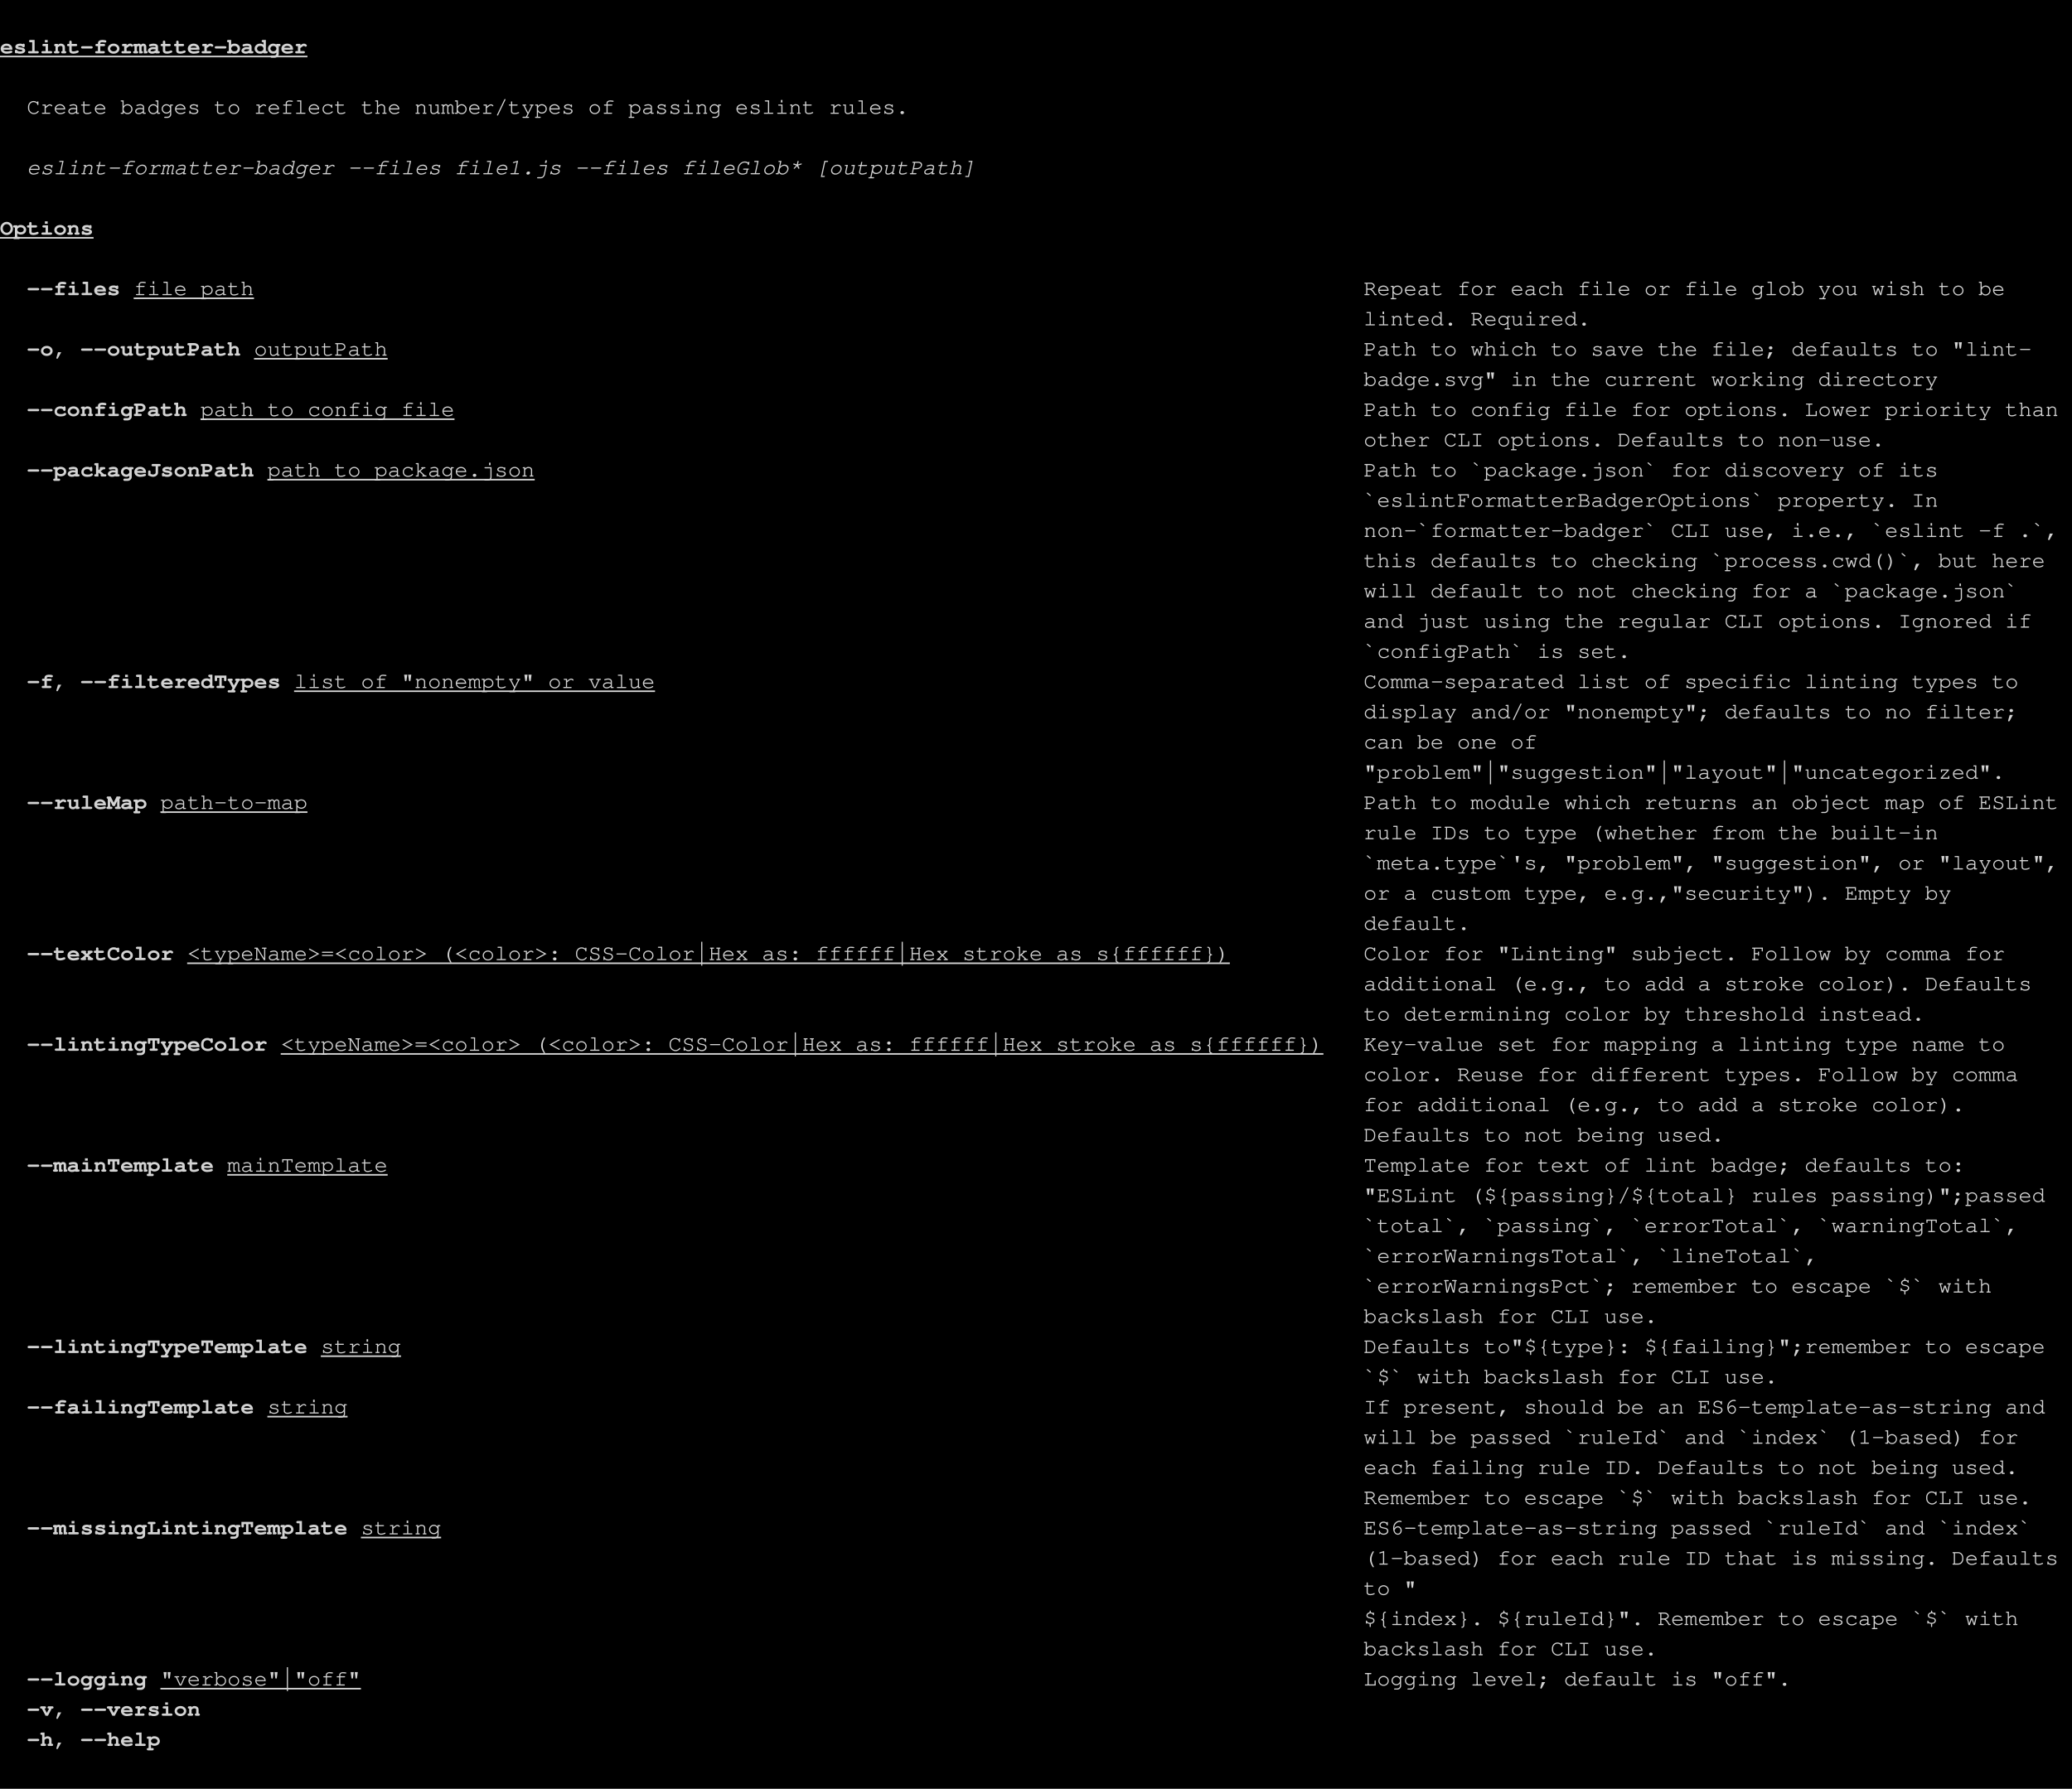
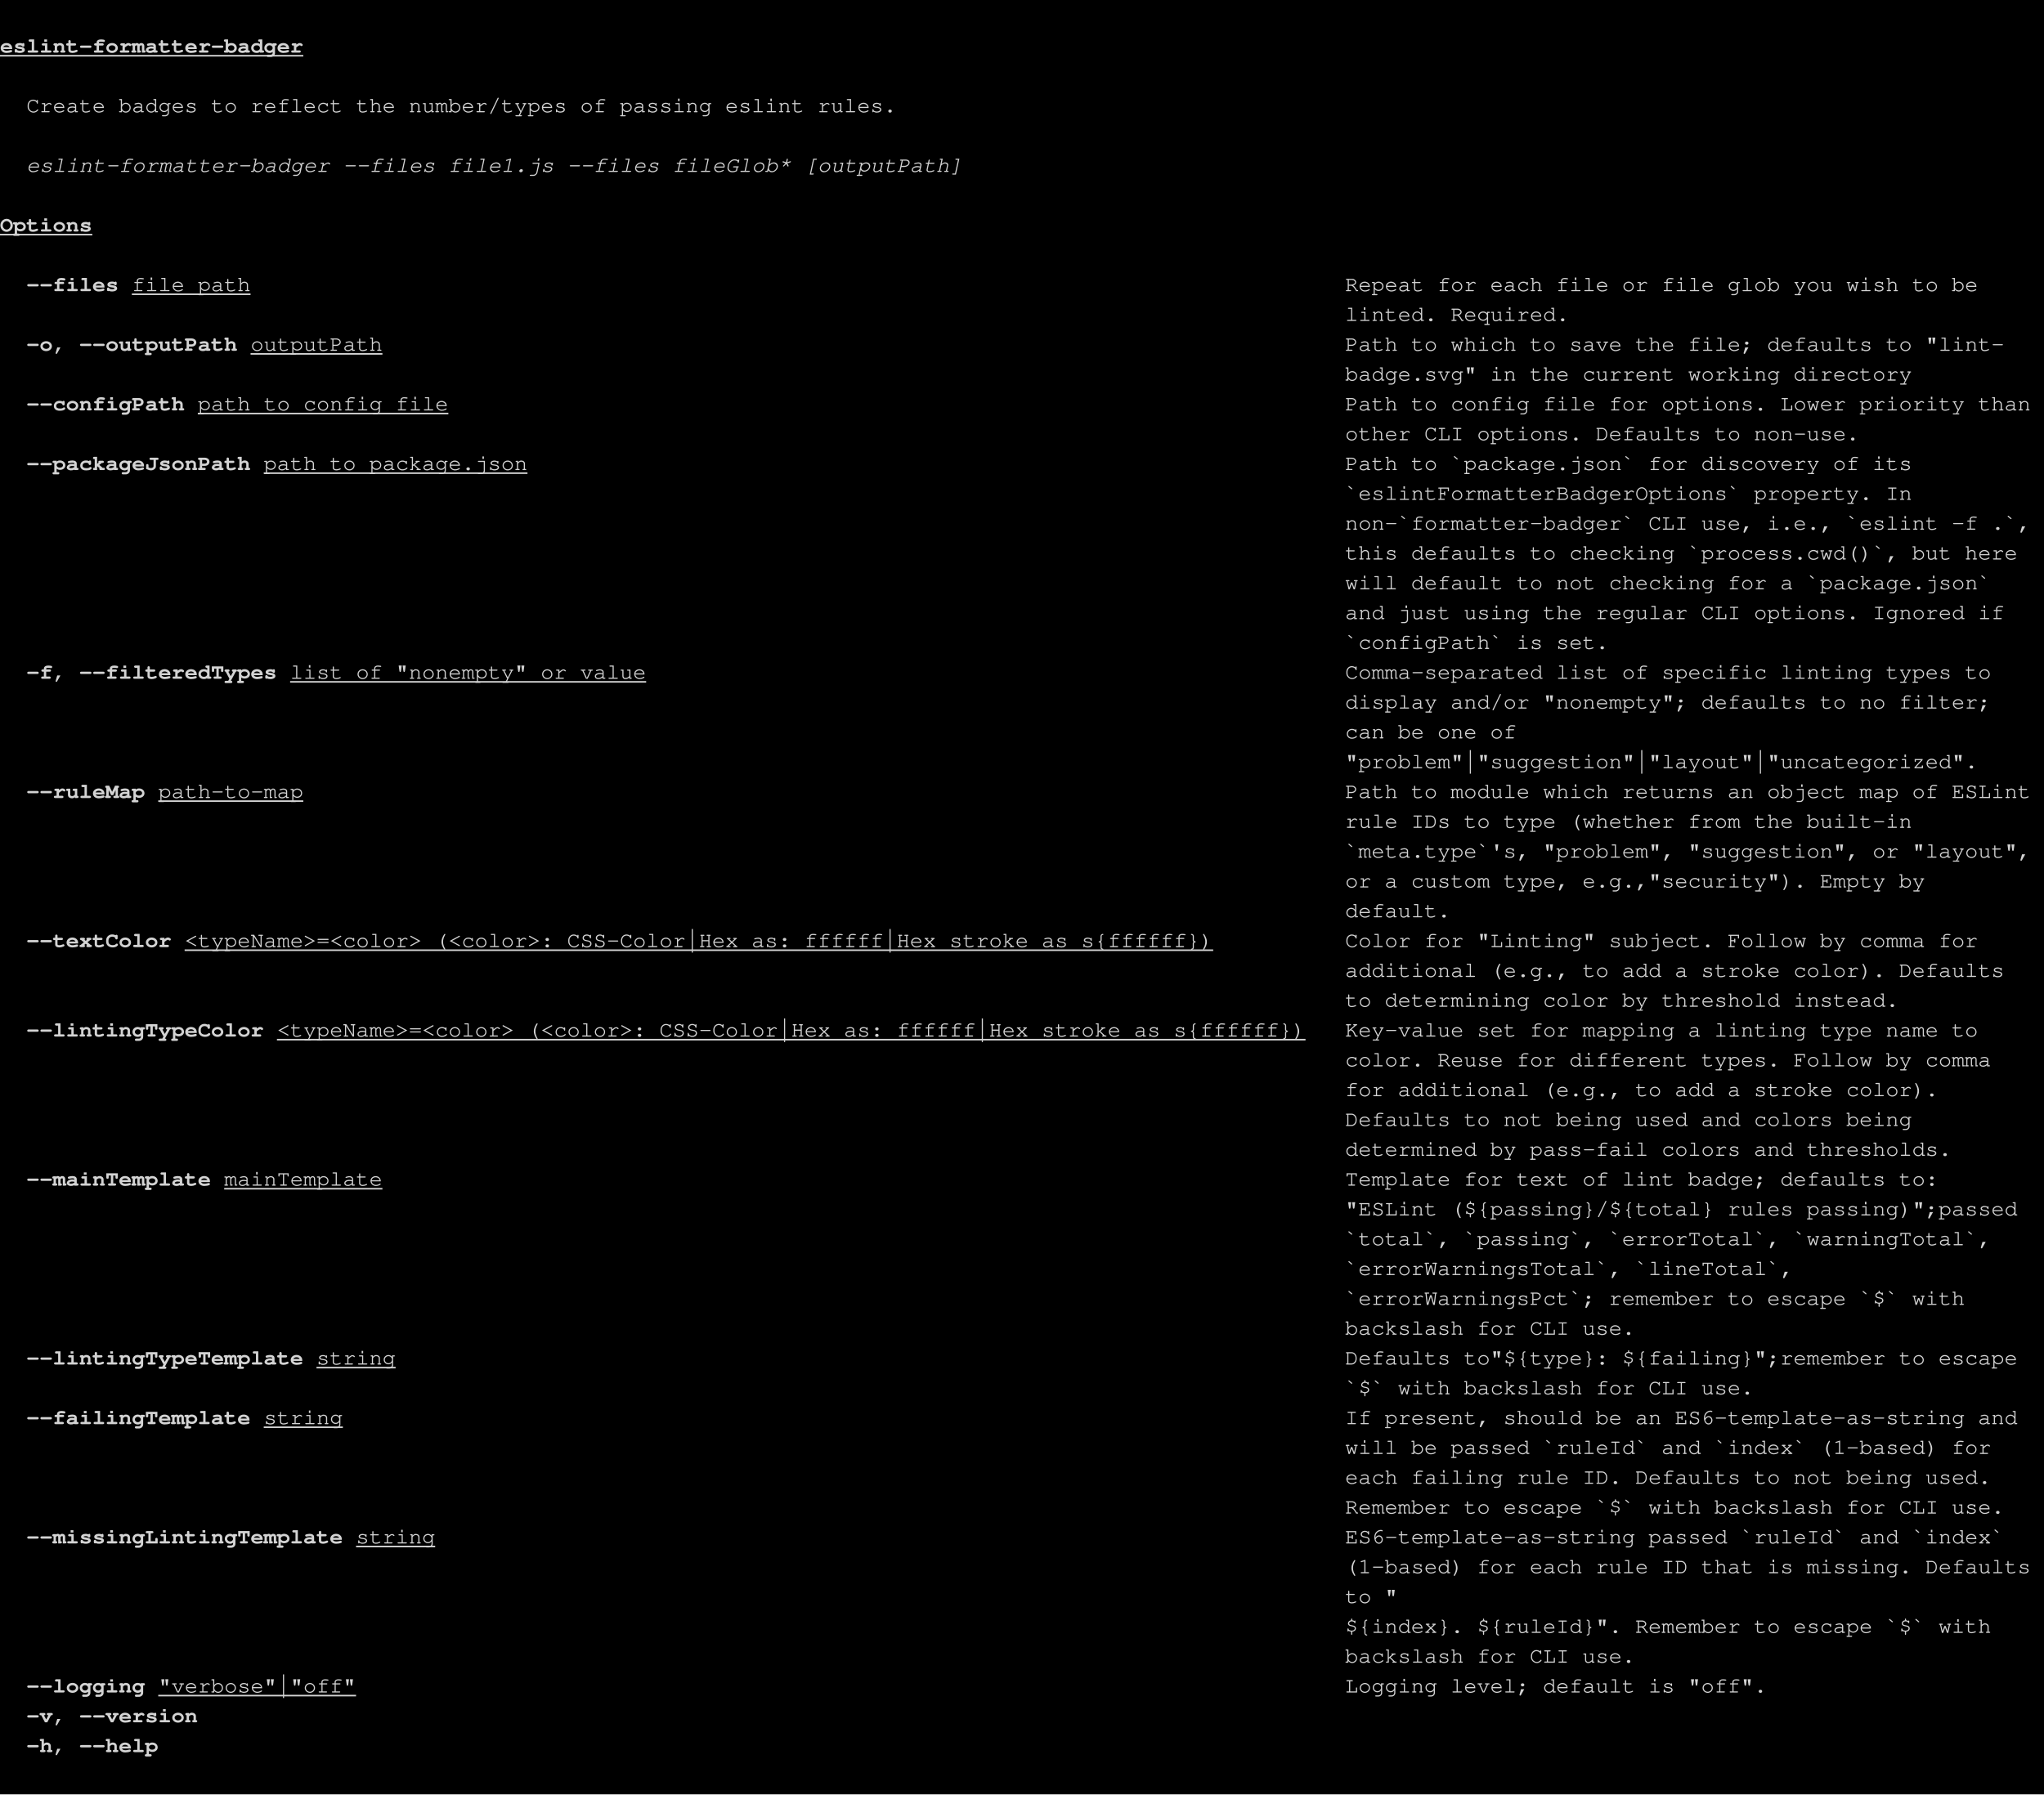
- <svg xmlns="http://www.w3.org/2000/svg" viewBox="0, 0, 1302.21, 1124.45" font-family="SauceCodePro Nerd Font, Source Code Pro, Courier" font-size="14">
+ <svg xmlns="http://www.w3.org/2000/svg" viewBox="0, 0, 1302.21, 1143.45" font-family="SauceCodePro Nerd Font, Source Code Pro, Courier" font-size="14">
  <g fill="#D3D3D3">
-     <rect x="0" y="0" width="1302.21" height="1124.45" fill="#000000" />
+     <rect x="0" y="0" width="1302.21" height="1143.45" fill="#000000" />
    <path d="M0,35.515 L193.231,35.515 Z" stroke="#D3D3D3" />
    <text x="0" y="33.55" font-weight="bold">eslint-formatter-badger</text>
    <text x="16.8" y="71.55">  Create badges to reflect the number/types of passing eslint rules.            </text>
    <text x="16.8" y="109.55" font-style="italic">eslint-formatter-badger --files file1.js --files fileGlob* [outputPath]</text>
    <path d="M0,149.515 L58.81,149.515 Z" stroke="#D3D3D3" />
    <text x="0" y="147.55" font-weight="bold">Options</text>
    <text x="16.8" y="185.55" font-weight="bold">--files</text>
    <path d="M84.014,187.515 L159.626,187.515 Z" stroke="#D3D3D3" />
    <text x="84.01" y="185.55">file path</text>
    <text x="856.94" y="185.55">                                                                                   Repeat for each file or file glob you wish to be     </text>
    <text x="856.94" y="204.55">                                                                                                      linted. Required.                                    </text>
    <text x="16.8" y="223.55" font-weight="bold">-o</text>
    <text x="33.61" y="223.55">, </text>
    <text x="50.41" y="223.55" font-weight="bold">--outputPath</text>
    <path d="M159.626,225.515 L243.64,225.515 Z" stroke="#D3D3D3" />
    <text x="159.63" y="223.55">outputPath</text>
    <text x="856.94" y="223.55">                                                                         Path to which to save the file; defaults to "lint-   </text>
    <text x="856.94" y="242.55">                                                                                                      badge.svg" in the current working directory          </text>
    <text x="16.8" y="261.55" font-weight="bold">--configPath</text>
    <path d="M126.021,263.515 L285.646,263.515 Z" stroke="#D3D3D3" />
    <text x="126.02" y="261.55">path to config file</text>
    <text x="856.94" y="261.55">                                                                    Path to config file for options. Lower priority than </text>
    <text x="856.94" y="280.55">                                                                                                      other CLI options. Defaults to non-use.              </text>
    <text x="16.8" y="299.55" font-weight="bold">--packageJsonPath</text>
    <path d="M168.027,301.515 L336.055,301.515 Z" stroke="#D3D3D3" />
    <text x="168.03" y="299.55">path to package.json</text>
    <text x="856.94" y="299.55">                                                              Path to `package.json` for discovery of its          </text>
    <text x="856.94" y="318.55">                                                                                                      `eslintFormatterBadgerOptions` property. In          </text>
    <text x="856.94" y="337.55">                                                                                                      non-`formatter-badger` CLI use, i.e., `eslint -f .`, </text>
    <text x="856.94" y="356.55">                                                                                                      this defaults to checking `process.cwd()`, but here  </text>
    <text x="856.94" y="375.55">                                                                                                      will default to not checking for a `package.json`    </text>
    <text x="856.94" y="394.55">                                                                                                      and just using the regular CLI options. Ignored if   </text>
    <text x="856.94" y="413.55">                                                                                                      `configPath` is set.                                 </text>
    <text x="16.8" y="432.55" font-weight="bold">-f</text>
    <text x="33.61" y="432.55">, </text>
    <text x="50.41" y="432.55" font-weight="bold">--filteredTypes</text>
    <path d="M184.83,434.515 L411.667,434.515 Z" stroke="#D3D3D3" />
    <text x="184.83" y="432.55">list of "nonempty" or value</text>
    <text x="856.94" y="432.55">                                                     Comma-separated list of specific linting types to    </text>
    <text x="856.94" y="451.55">                                                                                                      display and/or "nonempty"; defaults to no filter;    </text>
    <text x="856.94" y="470.55">                                                                                                      can be one of                                        </text>
    <text x="856.94" y="489.55">                                                                                                      "problem"|"suggestion"|"layout"|"uncategorized".     </text>
    <text x="16.8" y="508.55" font-weight="bold">--ruleMap</text>
    <path d="M100.816,510.515 L193.231,510.515 Z" stroke="#D3D3D3" />
    <text x="100.82" y="508.55">path-to-map</text>
    <text x="856.94" y="508.55">                                                                               Path to module which returns an object map of ESLint </text>
    <text x="856.94" y="527.55">                                                                                                      rule IDs to type (whether from the built-in          </text>
    <text x="856.94" y="546.55">                                                                                                      `meta.type`'s, "problem", "suggestion", or "layout", </text>
    <text x="856.94" y="565.55">                                                                                                      or a custom type, e.g.,"security"). Empty by         </text>
    <text x="856.94" y="584.55">                                                                                                      default.                                             </text>
    <text x="16.8" y="603.55" font-weight="bold">--textColor</text>
    <path d="M117.619,605.515 L772.926,605.515 Z" stroke="#D3D3D3" />
    <text x="117.62" y="603.55">&lt;typeName&gt;=&lt;color&gt; (&lt;color&gt;: CSS-Color|Hex as: ffffff|Hex stroke as s{ffffff})</text>
    <text x="856.94" y="603.55">          Color for "Linting" subject. Follow by comma for     </text>
    <text x="856.94" y="622.55">                                                                                                      additional (e.g., to add a stroke color). Defaults   </text>
    <text x="856.94" y="641.55">                                                                                                      to determining color by threshold instead.           </text>
    <text x="16.8" y="660.55" font-weight="bold">--lintingTypeColor</text>
    <path d="M176.429,662.515 L831.735,662.515 Z" stroke="#D3D3D3" />
    <text x="176.43" y="660.55">&lt;typeName&gt;=&lt;color&gt; (&lt;color&gt;: CSS-Color|Hex as: ffffff|Hex stroke as s{ffffff})</text>
    <text x="856.94" y="660.55">   Key-value set for mapping a linting type name to     </text>
    <text x="856.94" y="679.55">                                                                                                      color. Reuse for different types. Follow by comma    </text>
    <text x="856.94" y="698.55">                                                                                                      for additional (e.g., to add a stroke color).        </text>
-     <text x="856.94" y="717.55">                                                                                                      Defaults to not being used.                          </text>
-     <text x="16.8" y="736.55" font-weight="bold">--mainTemplate</text>
-     <path d="M142.823,738.515 L243.64,738.515 Z" stroke="#D3D3D3" />
-     <text x="142.82" y="736.55">mainTemplate</text>
-     <text x="856.94" y="736.55">                                                                         Template for text of lint badge; defaults to:        </text>
-     <text x="856.94" y="755.55">                                                                                                      "ESLint (${passing}/${total} rules passing)";passed  </text>
-     <text x="856.94" y="774.55">                                                                                                      `total`, `passing`, `errorTotal`, `warningTotal`,    </text>
-     <text x="856.94" y="793.55">                                                                                                      `errorWarningsTotal`, `lineTotal`,                   </text>
-     <text x="856.94" y="812.55">                                                                                                      `errorWarningsPct`; remember to escape `$` with      </text>
-     <text x="856.94" y="831.55">                                                                                                      backslash for CLI use.                               </text>
-     <text x="16.8" y="850.55" font-weight="bold">--lintingTypeTemplate</text>
-     <path d="M201.633,852.515 L252.041,852.515 Z" stroke="#D3D3D3" />
-     <text x="201.63" y="850.55">string</text>
-     <text x="856.94" y="850.55">                                                                        Defaults to"${type}: ${failing}";remember to escape  </text>
-     <text x="856.94" y="869.55">                                                                                                      `$` with backslash for CLI use.                      </text>
-     <text x="16.8" y="888.55" font-weight="bold">--failingTemplate</text>
-     <path d="M168.027,890.515 L218.436,890.515 Z" stroke="#D3D3D3" />
-     <text x="168.03" y="888.55">string</text>
-     <text x="856.94" y="888.55">                                                                            If present, should be an ES6-template-as-string and  </text>
-     <text x="856.94" y="907.55">                                                                                                      will be passed `ruleId` and `index` (1-based) for    </text>
-     <text x="856.94" y="926.55">                                                                                                      each failing rule ID. Defaults to not being used.    </text>
-     <text x="856.94" y="945.55">                                                                                                      Remember to escape `$` with backslash for CLI use.   </text>
-     <text x="16.8" y="964.55" font-weight="bold">--missingLintingTemplate</text>
-     <path d="M226.837,966.515 L277.245,966.515 Z" stroke="#D3D3D3" />
-     <text x="226.84" y="964.55">string</text>
-     <text x="856.94" y="964.55">                                                                     ES6-template-as-string passed `ruleId` and `index`   </text>
-     <text x="856.94" y="983.55">                                                                                                      (1-based) for each rule ID that is missing. Defaults </text>
-     <text x="856.94" y="1002.55">                                                                                                      to "                                                 </text>
-     <text x="856.94" y="1021.55">                                                                                                      ${index}. ${ruleId}". Remember to escape `$` with    </text>
-     <text x="856.94" y="1040.55">                                                                                                      backslash for CLI use.                               </text>
-     <text x="16.8" y="1059.55" font-weight="bold">--logging</text>
-     <path d="M100.816,1061.515 L226.837,1061.515 Z" stroke="#D3D3D3" />
-     <text x="100.82" y="1059.55">"verbose"|"off"</text>
-     <text x="856.94" y="1059.55">                                                                           Logging level; default is "off".                     </text>
-     <text x="16.8" y="1078.55" font-weight="bold">-v</text>
-     <text x="33.61" y="1078.55">, </text>
-     <text x="50.41" y="1078.55" font-weight="bold">--version</text>
-     <text x="16.8" y="1097.55" font-weight="bold">-h</text>
+     <text x="856.94" y="717.55">                                                                                                      Defaults to not being used and colors being          </text>
+     <text x="856.94" y="736.55">                                                                                                      determined by pass-fail colors and thresholds.       </text>
+     <text x="16.8" y="755.55" font-weight="bold">--mainTemplate</text>
+     <path d="M142.823,757.515 L243.64,757.515 Z" stroke="#D3D3D3" />
+     <text x="142.82" y="755.55">mainTemplate</text>
+     <text x="856.94" y="755.55">                                                                         Template for text of lint badge; defaults to:        </text>
+     <text x="856.94" y="774.55">                                                                                                      "ESLint (${passing}/${total} rules passing)";passed  </text>
+     <text x="856.94" y="793.55">                                                                                                      `total`, `passing`, `errorTotal`, `warningTotal`,    </text>
+     <text x="856.94" y="812.55">                                                                                                      `errorWarningsTotal`, `lineTotal`,                   </text>
+     <text x="856.94" y="831.55">                                                                                                      `errorWarningsPct`; remember to escape `$` with      </text>
+     <text x="856.94" y="850.55">                                                                                                      backslash for CLI use.                               </text>
+     <text x="16.8" y="869.55" font-weight="bold">--lintingTypeTemplate</text>
+     <path d="M201.633,871.515 L252.041,871.515 Z" stroke="#D3D3D3" />
+     <text x="201.63" y="869.55">string</text>
+     <text x="856.94" y="869.55">                                                                        Defaults to"${type}: ${failing}";remember to escape  </text>
+     <text x="856.94" y="888.55">                                                                                                      `$` with backslash for CLI use.                      </text>
+     <text x="16.8" y="907.55" font-weight="bold">--failingTemplate</text>
+     <path d="M168.027,909.515 L218.436,909.515 Z" stroke="#D3D3D3" />
+     <text x="168.03" y="907.55">string</text>
+     <text x="856.94" y="907.55">                                                                            If present, should be an ES6-template-as-string and  </text>
+     <text x="856.94" y="926.55">                                                                                                      will be passed `ruleId` and `index` (1-based) for    </text>
+     <text x="856.94" y="945.55">                                                                                                      each failing rule ID. Defaults to not being used.    </text>
+     <text x="856.94" y="964.55">                                                                                                      Remember to escape `$` with backslash for CLI use.   </text>
+     <text x="16.8" y="983.55" font-weight="bold">--missingLintingTemplate</text>
+     <path d="M226.837,985.515 L277.245,985.515 Z" stroke="#D3D3D3" />
+     <text x="226.84" y="983.55">string</text>
+     <text x="856.94" y="983.55">                                                                     ES6-template-as-string passed `ruleId` and `index`   </text>
+     <text x="856.94" y="1002.55">                                                                                                      (1-based) for each rule ID that is missing. Defaults </text>
+     <text x="856.94" y="1021.55">                                                                                                      to "                                                 </text>
+     <text x="856.94" y="1040.55">                                                                                                      ${index}. ${ruleId}". Remember to escape `$` with    </text>
+     <text x="856.94" y="1059.55">                                                                                                      backslash for CLI use.                               </text>
+     <text x="16.8" y="1078.55" font-weight="bold">--logging</text>
+     <path d="M100.816,1080.515 L226.837,1080.515 Z" stroke="#D3D3D3" />
+     <text x="100.82" y="1078.55">"verbose"|"off"</text>
+     <text x="856.94" y="1078.55">                                                                           Logging level; default is "off".                     </text>
+     <text x="16.8" y="1097.55" font-weight="bold">-v</text>
    <text x="33.61" y="1097.55">, </text>
-     <text x="50.41" y="1097.55" font-weight="bold">--help</text>
+     <text x="50.41" y="1097.55" font-weight="bold">--version</text>
+     <text x="16.8" y="1116.55" font-weight="bold">-h</text>
+     <text x="33.61" y="1116.55">, </text>
+     <text x="50.41" y="1116.55" font-weight="bold">--help</text>
  </g>
</svg>
